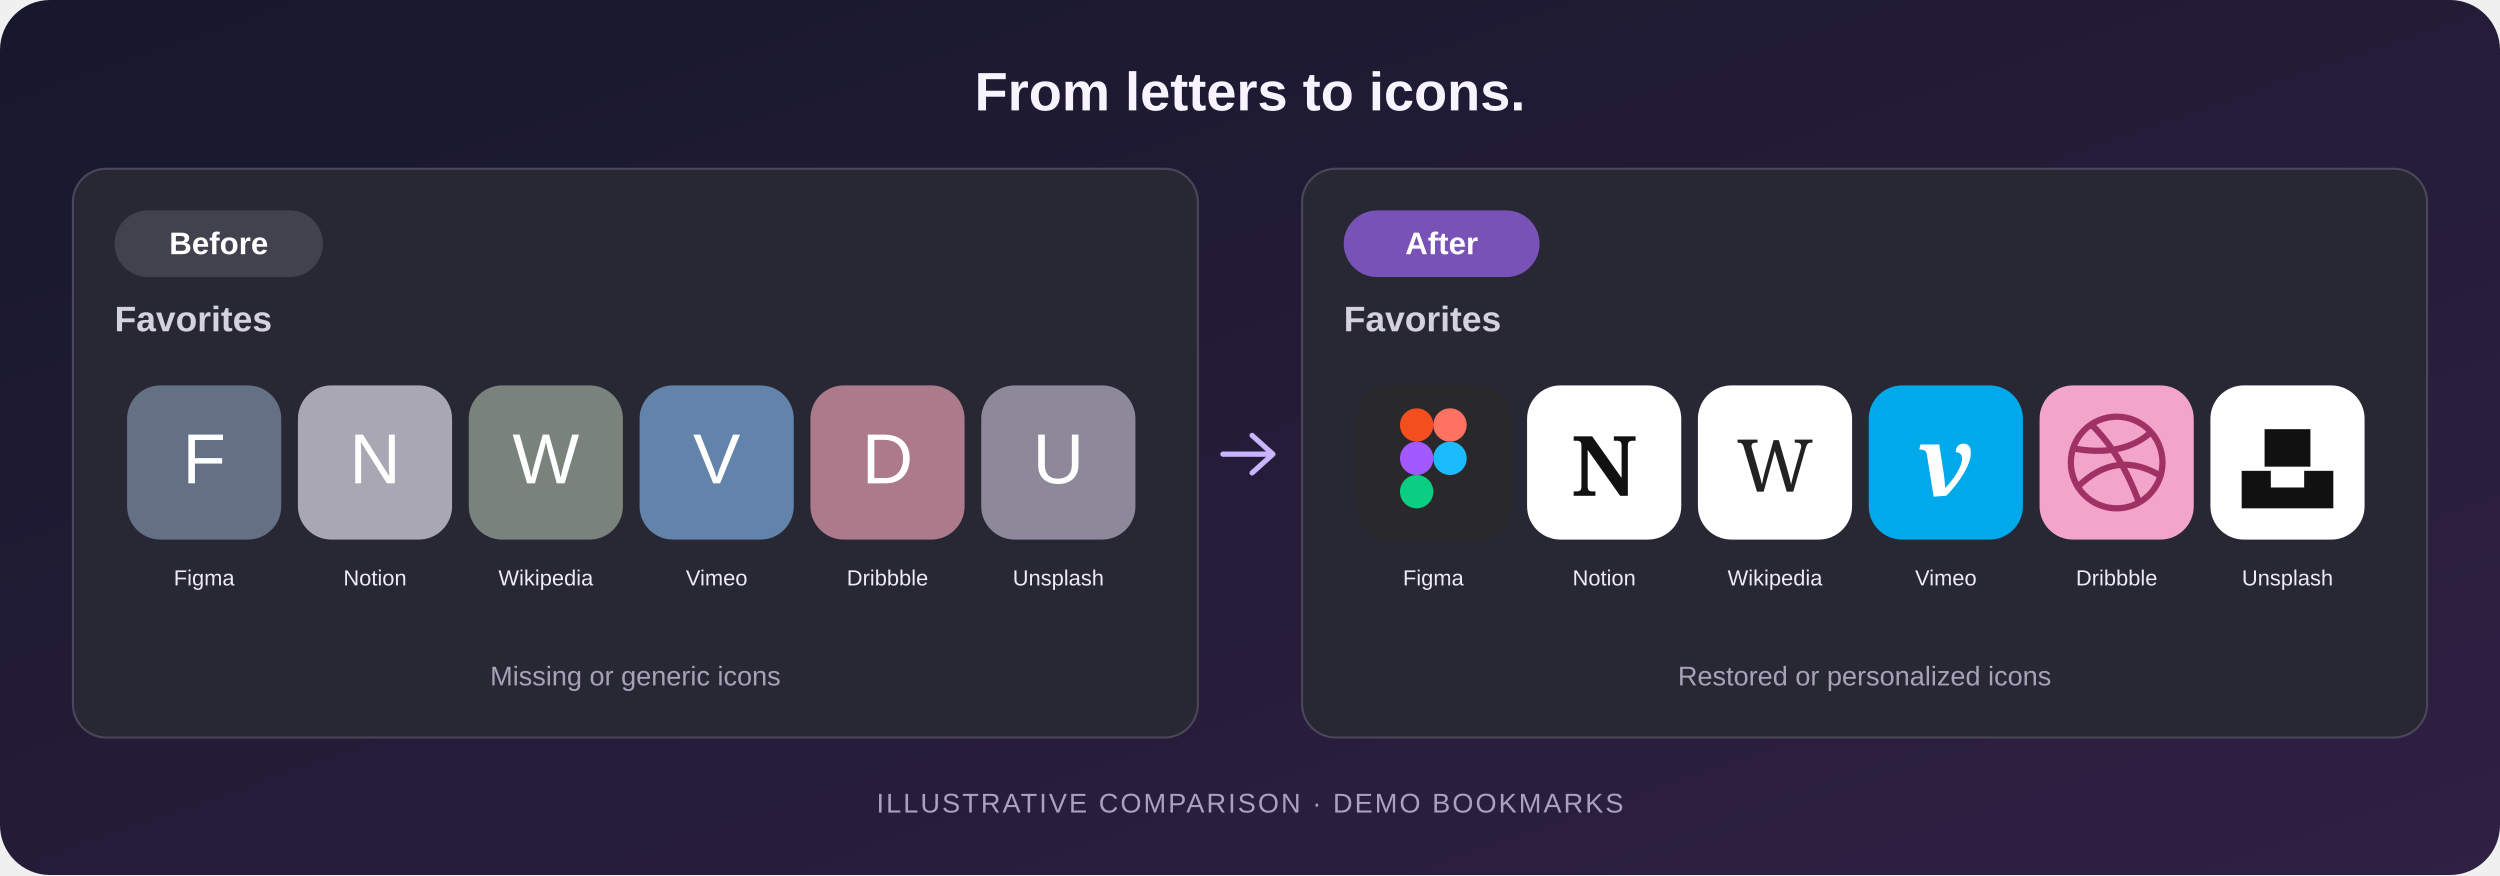
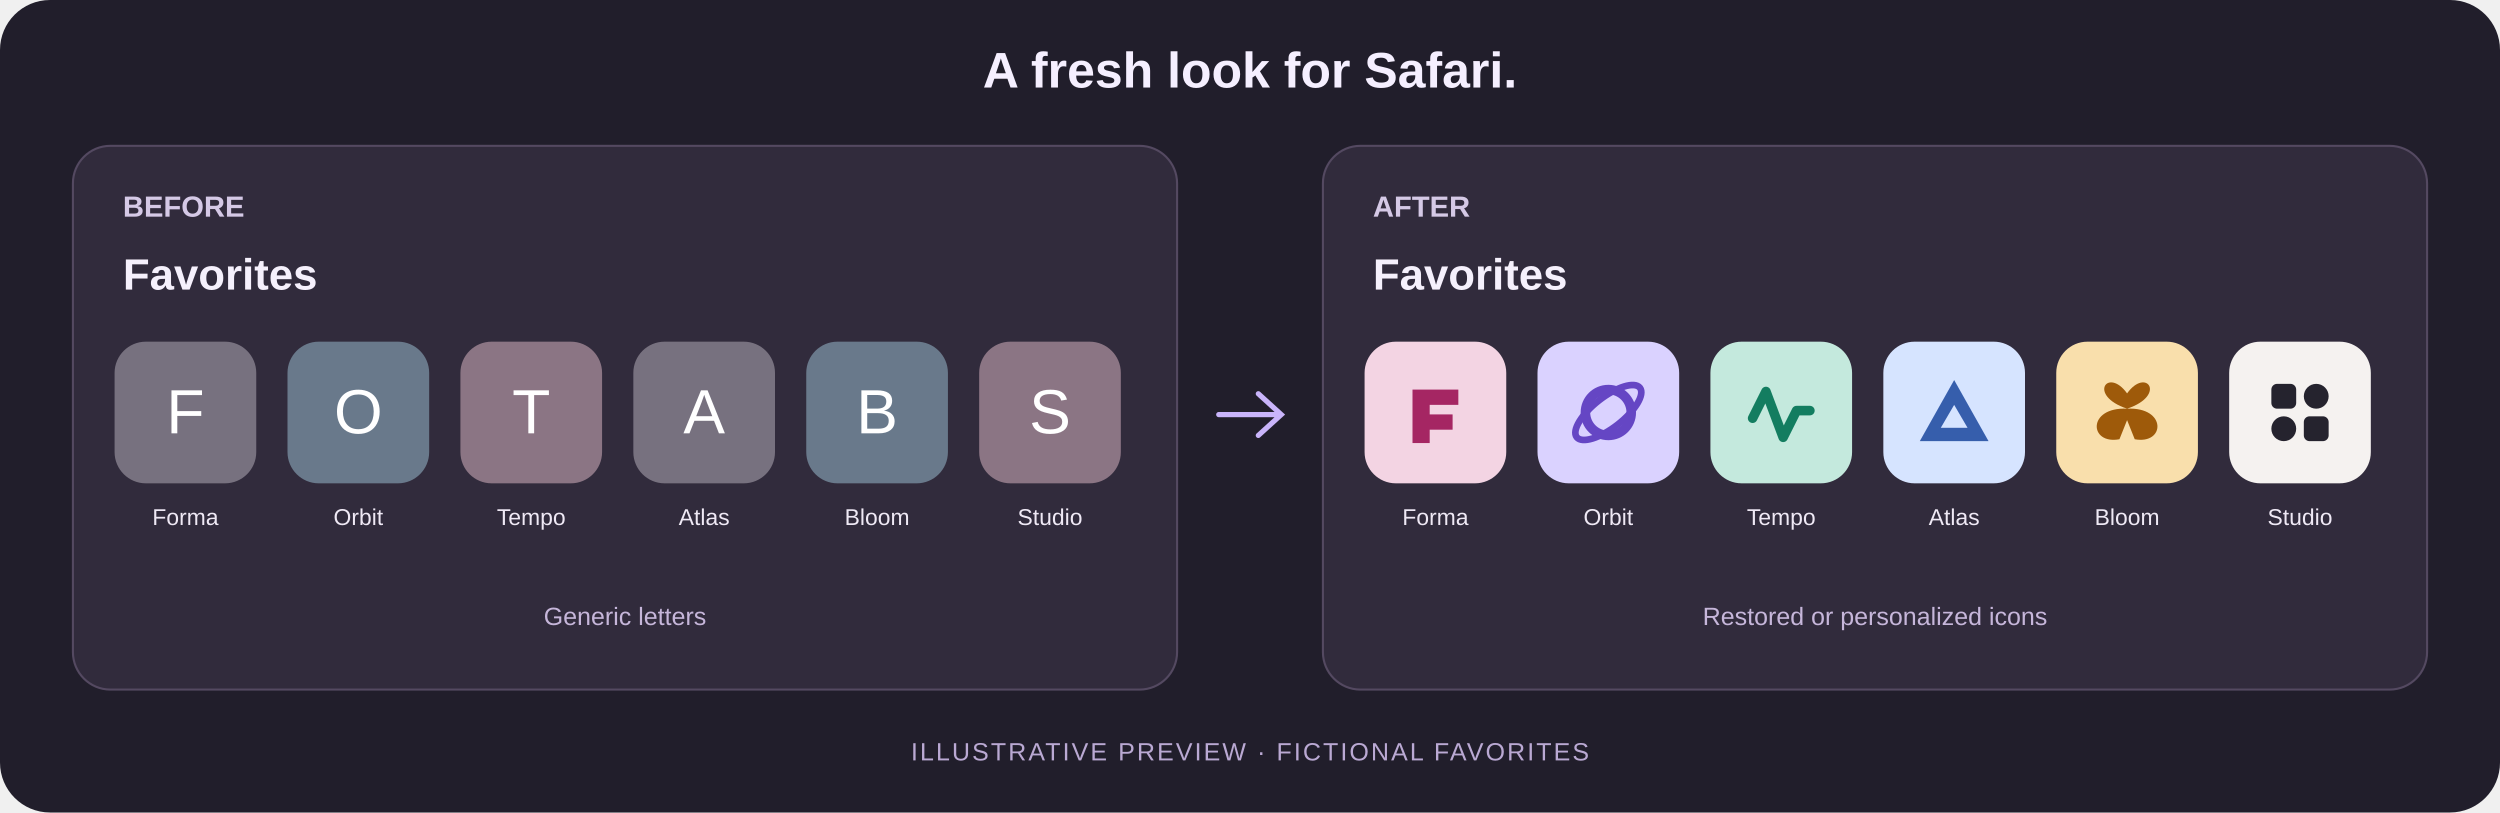
- <svg xmlns="http://www.w3.org/2000/svg" width="1200" height="420" viewBox="0 0 1200 420">
-   <defs>
-     <linearGradient id="b" x1="0" y1="0" x2="1" y2="1">
-       <stop stop-color="#17182b" />
-       <stop offset="1" stop-color="#302044" />
-     </linearGradient>
-   </defs>
-   <rect width="1200" height="420" rx="24" fill="url(#b)" />
+ <svg xmlns="http://www.w3.org/2000/svg" width="1200" height="390" viewBox="0 0 1200 390">
+   <rect width="1200" height="390" rx="24" fill="#211e2b" />
  <g font-family="-apple-system,BlinkMacSystemFont,Arial,sans-serif">
-     <text x="600" y="53" font-size="26" fill="#f7f4ff" font-weight="600" text-anchor="middle">From letters to icons.</text>
-     <rect x="35" y="81" width="540" height="273" rx="16" fill="#272834" stroke="#4b4659" />
-     <rect x="55" y="101" width="100" height="32" rx="16" fill="#42424f" />
-     <text x="105" y="122" font-size="15" fill="white" text-anchor="middle" font-weight="600">Before</text>
-     <text x="55" y="159" fill="#d5d2df" font-weight="600" font-size="17">Favorites</text>
-     <g transform="translate(61,185)">
-       <rect width="74" height="74" rx="16" fill="#647185" />
-       <text x="37" y="47" font-size="34" fill="white" text-anchor="middle">F</text>
-       <text x="37" y="96" font-size="10.5" fill="#eeeaf6" text-anchor="middle">Figma</text>
+     <text x="600" y="42" text-anchor="middle" font-weight="600" font-size="24" fill="#f5efff">A fresh look for Safari.</text>
+     <rect x="35" y="70" width="530" height="261" rx="18" fill="#312b3c" stroke="#544961" />
+     <text x="59" y="104" fill="#d5c9e6" font-size="14" font-weight="600">BEFORE</text>
+     <text x="59" y="139" fill="#f5f0fc" font-size="21" font-weight="600">Favorites</text>
+     <rect x="55" y="164" width="68" height="68" rx="15" fill="#77717f" />
+     <text x="89" y="208" text-anchor="middle" fill="white" font-size="30">F</text>
+     <text x="89" y="252" text-anchor="middle" fill="#efe9f5" font-size="11">Forma</text>
+     <rect x="138" y="164" width="68" height="68" rx="15" fill="#69798b" />
+     <text x="172" y="208" text-anchor="middle" fill="white" font-size="30">O</text>
+     <text x="172" y="252" text-anchor="middle" fill="#efe9f5" font-size="11">Orbit</text>
+     <rect x="221" y="164" width="68" height="68" rx="15" fill="#8b7584" />
+     <text x="255" y="208" text-anchor="middle" fill="white" font-size="30">T</text>
+     <text x="255" y="252" text-anchor="middle" fill="#efe9f5" font-size="11">Tempo</text>
+     <rect x="304" y="164" width="68" height="68" rx="15" fill="#77717f" />
+     <text x="338" y="208" text-anchor="middle" fill="white" font-size="30">A</text>
+     <text x="338" y="252" text-anchor="middle" fill="#efe9f5" font-size="11">Atlas</text>
+     <rect x="387" y="164" width="68" height="68" rx="15" fill="#69798b" />
+     <text x="421" y="208" text-anchor="middle" fill="white" font-size="30">B</text>
+     <text x="421" y="252" text-anchor="middle" fill="#efe9f5" font-size="11">Bloom</text>
+     <rect x="470" y="164" width="68" height="68" rx="15" fill="#8b7584" />
+     <text x="504" y="208" text-anchor="middle" fill="white" font-size="30">S</text>
+     <text x="504" y="252" text-anchor="middle" fill="#efe9f5" font-size="11">Studio</text>
+     <text x="300" y="300" text-anchor="middle" font-size="12" fill="#c6b6da">Generic letters</text>
+     <rect x="635" y="70" width="530" height="261" rx="18" fill="#312b3c" stroke="#544961" />
+     <text x="659" y="104" fill="#d5c9e6" font-size="14" font-weight="600">AFTER</text>
+     <text x="659" y="139" fill="#f5f0fc" font-size="21" font-weight="600">Favorites</text>
+     <rect x="655" y="164" width="68" height="68" rx="15" fill="#f3d4e3" />
+     <g transform="translate(667,176) scale(.9167)" fill="#a52663" color="#a52663">
+       <path d="M12 36V12h24v8H21v5h12v8H21v7h-9z" />
    </g>
-     <g transform="translate(143,185)">
-       <rect width="74" height="74" rx="16" fill="#aaa7b5" />
-       <text x="37" y="47" font-size="34" fill="white" text-anchor="middle">N</text>
-       <text x="37" y="96" font-size="10.5" fill="#eeeaf6" text-anchor="middle">Notion</text>
+     <text x="689" y="252" text-anchor="middle" fill="#efe9f5" font-size="11">Forma</text>
+     <rect x="738" y="164" width="68" height="68" rx="15" fill="#dad2ff" />
+     <g transform="translate(750,176) scale(.9167)" fill="#6546c4" color="#6546c4">
+       <circle cx="24" cy="24" fill="none" r="12" stroke="#6546c4" stroke-width="5" />
+       <ellipse cx="24" cy="24" fill="none" rx="21" ry="8" stroke="#6546c4" stroke-width="3.5" transform="rotate(-38 24 24)" />
    </g>
-     <g transform="translate(225,185)">
-       <rect width="74" height="74" rx="16" fill="#79837c" />
-       <text x="37" y="47" font-size="34" fill="white" text-anchor="middle">W</text>
-       <text x="37" y="96" font-size="10.5" fill="#eeeaf6" text-anchor="middle">Wikipedia</text>
+     <text x="772" y="252" text-anchor="middle" fill="#efe9f5" font-size="11">Orbit</text>
+     <rect x="821" y="164" width="68" height="68" rx="15" fill="#c4e9dd" />
+     <g transform="translate(833,176) scale(.9167)" fill="#137d60" color="#137d60">
+       <path d="M9 27l7-14 9 24 7-14h7" fill="none" stroke="#137d60" stroke-linecap="round" stroke-linejoin="round" stroke-width="5" />
    </g>
-     <g transform="translate(307,185)">
-       <rect width="74" height="74" rx="16" fill="#6384aa" />
-       <text x="37" y="47" font-size="34" fill="white" text-anchor="middle">V</text>
-       <text x="37" y="96" font-size="10.5" fill="#eeeaf6" text-anchor="middle">Vimeo</text>
+     <text x="855" y="252" text-anchor="middle" fill="#efe9f5" font-size="11">Tempo</text>
+     <rect x="904" y="164" width="68" height="68" rx="15" fill="#d6e4ff" />
+     <g transform="translate(916,176) scale(.9167)" fill="#365eac" color="#365eac">
+       <path d="M24 7 42 39H6L24 7Zm0 13-7 12h14z" fill-rule="evenodd" />
    </g>
-     <g transform="translate(389,185)">
-       <rect width="74" height="74" rx="16" fill="#ad7a8b" />
-       <text x="37" y="47" font-size="34" fill="white" text-anchor="middle">D</text>
-       <text x="37" y="96" font-size="10.5" fill="#eeeaf6" text-anchor="middle">Dribbble</text>
+     <text x="938" y="252" text-anchor="middle" fill="#efe9f5" font-size="11">Atlas</text>
+     <rect x="987" y="164" width="68" height="68" rx="15" fill="#f9dfac" />
+     <g transform="translate(999,176) scale(.9167)" fill="#9e5a0a" color="#9e5a0a">
+       <path d="M24 22C3 15 14 0 24 14 34 0 45 15 24 22c21-1 20 19 4 16L24 28l-4 10C4 41 3 21 24 22Z" />
    </g>
-     <g transform="translate(471,185)">
-       <rect width="74" height="74" rx="16" fill="#8e899a" />
-       <text x="37" y="47" font-size="34" fill="white" text-anchor="middle">U</text>
-       <text x="37" y="96" font-size="10.5" fill="#eeeaf6" text-anchor="middle">Unsplash</text>
+     <text x="1021" y="252" text-anchor="middle" fill="#efe9f5" font-size="11">Bloom</text>
+     <rect x="1070" y="164" width="68" height="68" rx="15" fill="#f5f2f0" />
+     <g transform="translate(1082,176) scale(.9167)" fill="#25232e" color="#25232e">
+       <rect height="13" rx="3" width="13" x="9" y="9" />
+       <rect height="13" rx="6.5" width="13" x="26" y="9" />
+       <rect height="13" rx="6.5" width="13" x="9" y="26" />
+       <rect height="13" rx="3" width="13" x="26" y="26" />
    </g>
-     <text x="305" y="329" font-size="13" fill="#a7a2b6" text-anchor="middle">Missing or generic icons</text>
-     <rect x="625" y="81" width="540" height="273" rx="16" fill="#272834" stroke="#4b4659" />
-     <rect x="645" y="101" width="94" height="32" rx="16" fill="#7852b6" />
-     <text x="692" y="122" font-size="15" fill="white" text-anchor="middle" font-weight="600">After</text>
-     <text x="645" y="159" fill="#d5d2df" font-weight="600" font-size="17">Favorites</text>
-     <g transform="translate(651,185)">
-       <rect width="74" height="74" rx="16" fill="#29292c" />
-       <g transform="translate(-3,0)">
-         <circle cx="32" cy="19" r="8" fill="#f24e1e" />
-         <circle cx="48" cy="19" r="8" fill="#ff7262" />
-         <circle cx="32" cy="35" r="8" fill="#a259ff" />
-         <circle cx="48" cy="35" r="8" fill="#1abcfe" />
-         <circle cx="32" cy="51" r="8" fill="#0acf83" />
-       </g>
-       <text x="37" y="96" font-size="10.5" fill="#eeeaf6" text-anchor="middle">Figma</text>
-     </g>
-     <g transform="translate(733,185)">
-       <rect width="74" height="74" rx="16" fill="#fff" />
-       <g transform="translate(-3,0)">
-         <text x="40" y="53" font-family="Georgia" font-size="40" font-weight="bold" fill="#111" text-anchor="middle">N</text>
-       </g>
-       <text x="37" y="96" font-size="10.5" fill="#eeeaf6" text-anchor="middle">Notion</text>
-     </g>
-     <g transform="translate(815,185)">
-       <rect width="74" height="74" rx="16" fill="#fff" />
-       <g transform="translate(-3,0)">
-         <text x="40" y="51" font-family="Georgia" font-size="35" fill="#222" text-anchor="middle">W</text>
-       </g>
-       <text x="37" y="96" font-size="10.5" fill="#eeeaf6" text-anchor="middle">Wikipedia</text>
-     </g>
-     <g transform="translate(897,185)">
-       <rect width="74" height="74" rx="16" fill="#00a9e9" />
-       <g transform="translate(-3,0)">
-         <text x="40" y="53" font-family="Georgia" font-size="46" font-weight="bold" font-style="italic" fill="white" text-anchor="middle">v</text>
-       </g>
-       <text x="37" y="96" font-size="10.5" fill="#eeeaf6" text-anchor="middle">Vimeo</text>
-     </g>
-     <g transform="translate(979,185)">
-       <rect width="74" height="74" rx="16" fill="#f2a4ca" />
-       <g transform="translate(-3,0)">
-         <g fill="none" stroke="#a03165" stroke-width="3">
-           <circle cx="40" cy="37" r="22" />
-           <path d="M27 18Q42 32 51 57M18 30Q43 35 57 22M21 49Q40 30 62 44" />
-         </g>
-       </g>
-       <text x="37" y="96" font-size="10.5" fill="#eeeaf6" text-anchor="middle">Dribbble</text>
-     </g>
-     <g transform="translate(1061,185)">
-       <rect width="74" height="74" rx="16" fill="#fff" />
-       <g transform="translate(-3,0)">
-         <path d="M29 21H51V39H29ZM18 41H32V49H48V41H62V59H18Z" fill="#111" />
-       </g>
-       <text x="37" y="96" font-size="10.5" fill="#eeeaf6" text-anchor="middle">Unsplash</text>
-     </g>
-     <text x="895" y="329" font-size="13" fill="#a7a2b6" text-anchor="middle">Restored or personalized icons</text>
-     <path d="M587 218h24m-10-9 10 9-10 9" fill="none" stroke="#c9b4ff" stroke-width="2.5" stroke-linecap="round" stroke-linejoin="round" />
-     <text x="600" y="390" text-anchor="middle" font-size="13" fill="#aaa1bf" letter-spacing="1">ILLUSTRATIVE COMPARISON · DEMO BOOKMARKS</text>
+     <text x="1104" y="252" text-anchor="middle" fill="#efe9f5" font-size="11">Studio</text>
+     <text x="900" y="300" text-anchor="middle" font-size="12" fill="#c6b6da">Restored or personalized icons</text>
+     <path d="M585 199h30m-11-10 11 10-11 10" fill="none" stroke="#c9b4fa" stroke-width="2.5" stroke-linecap="round" />
+     <text x="600" y="365" text-anchor="middle" font-size="12" letter-spacing="1" fill="#baa9d3">ILLUSTRATIVE PREVIEW · FICTIONAL FAVORITES</text>
  </g>
</svg>
